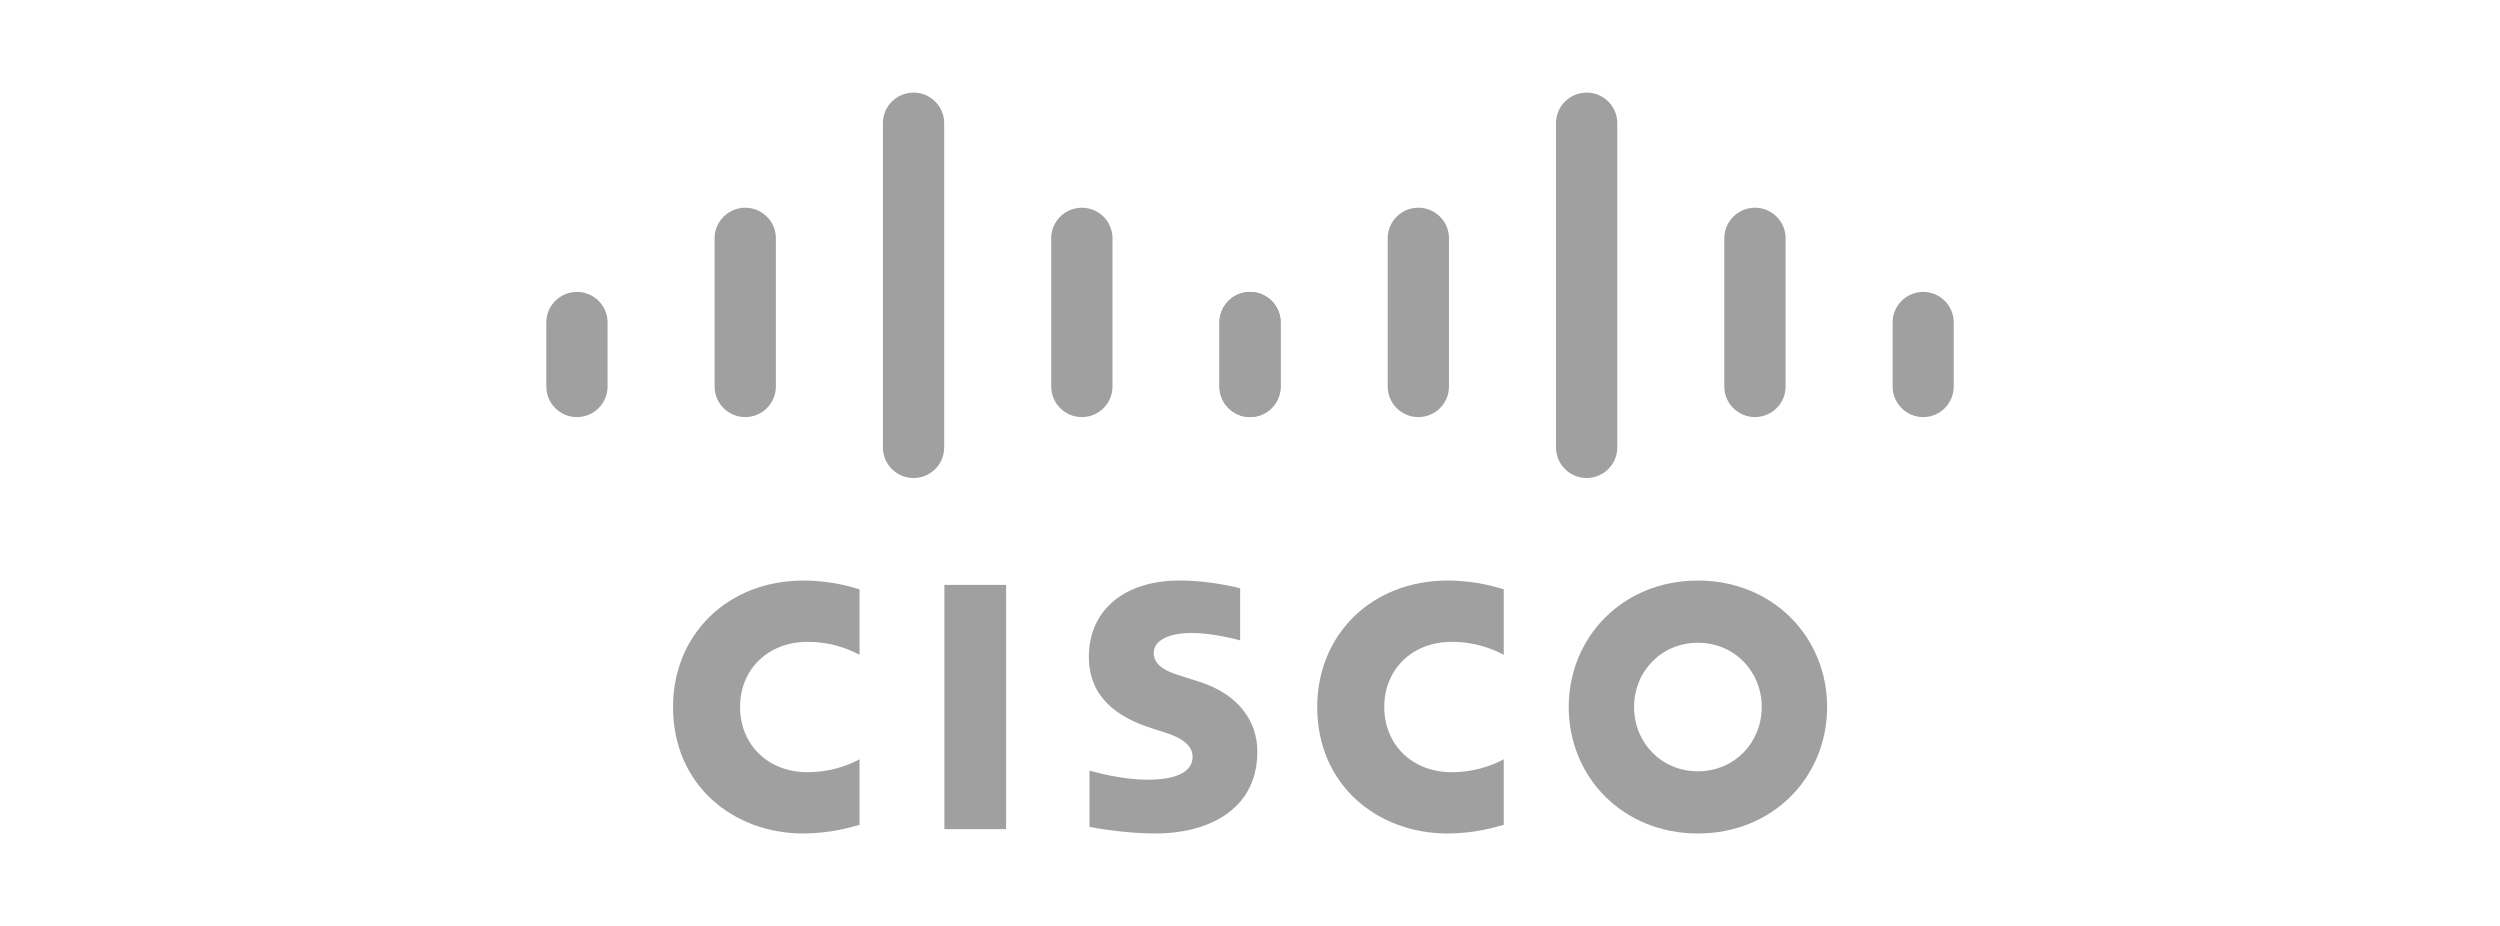
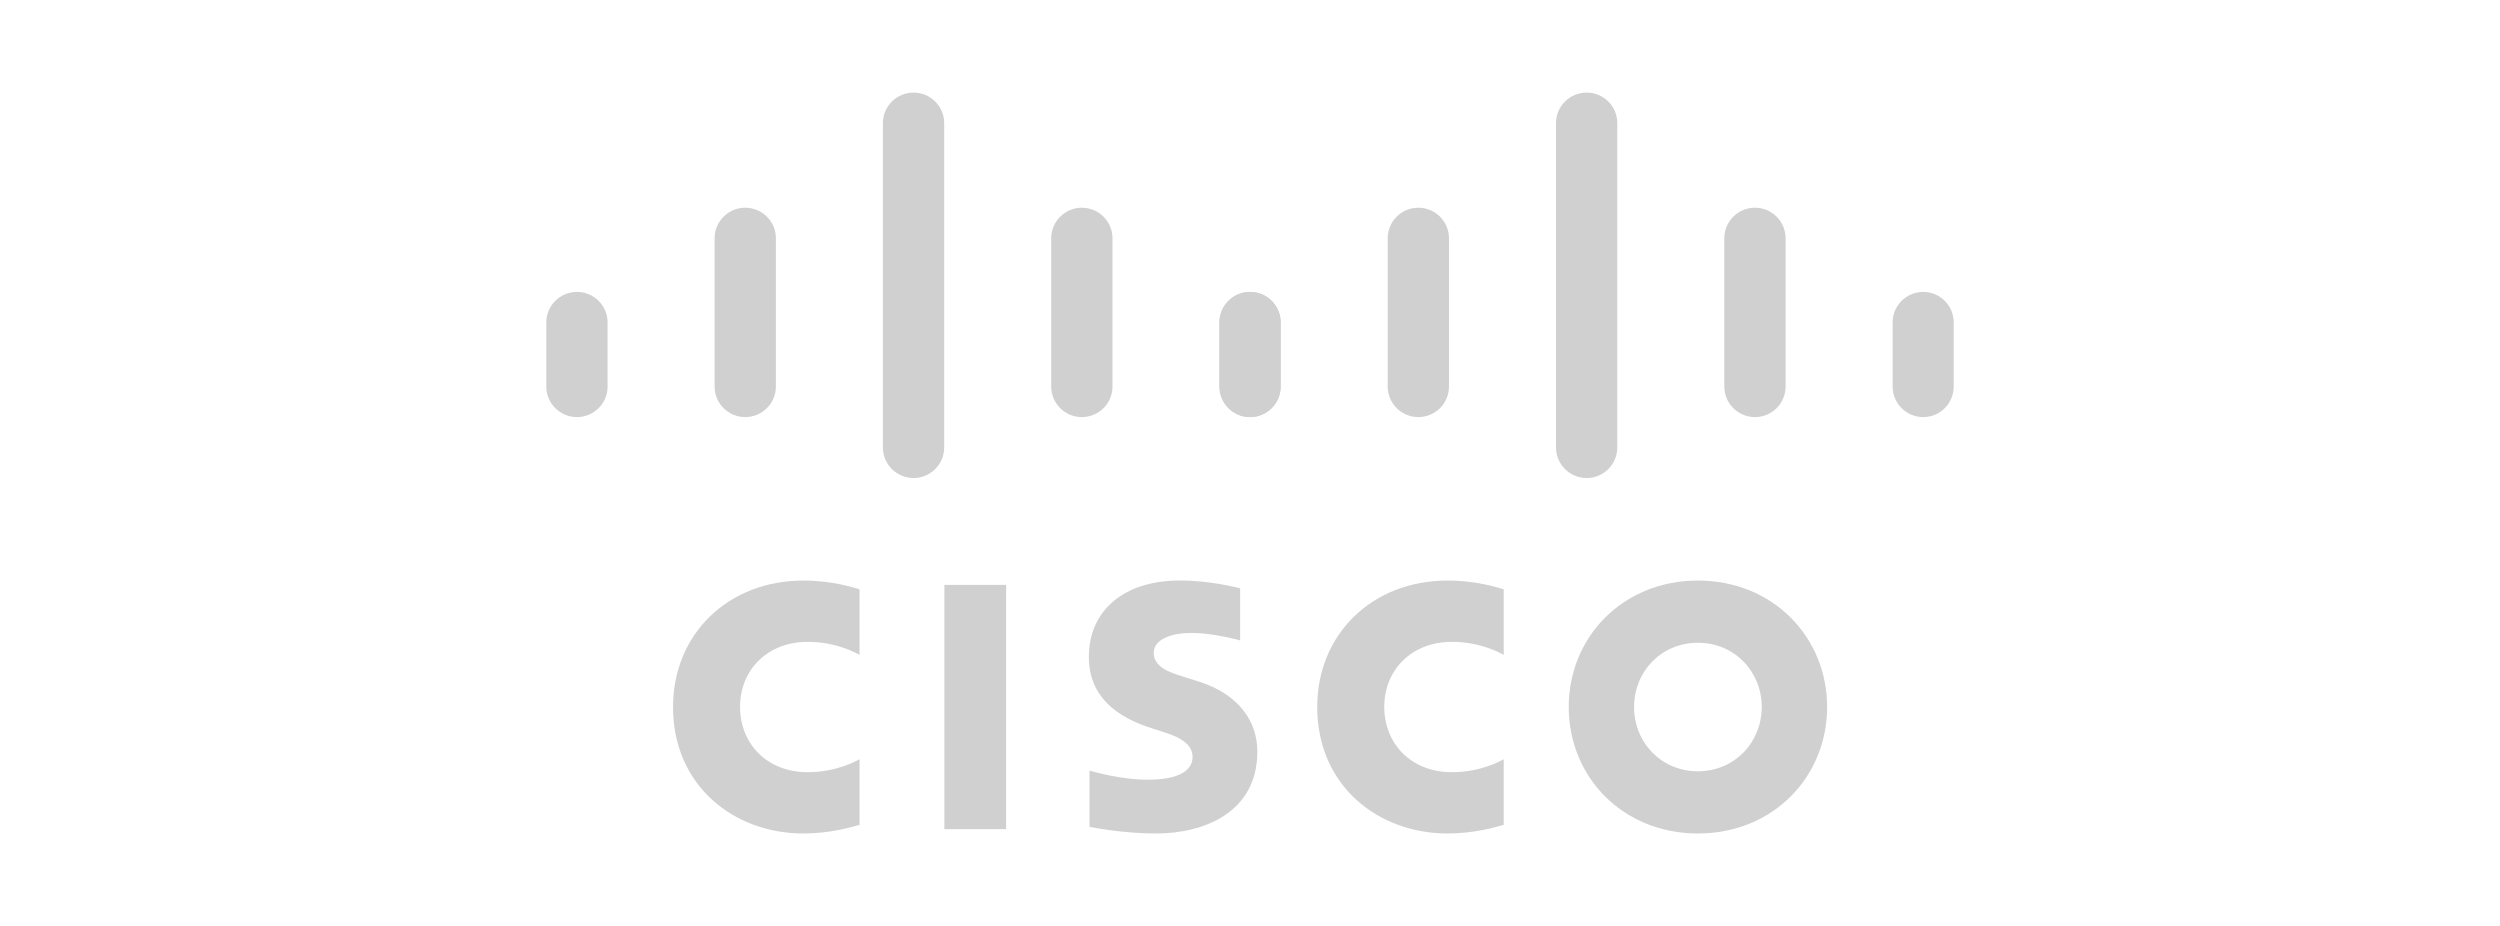
- <svg xmlns="http://www.w3.org/2000/svg" width="100%" height="100%" viewBox="0 0 540 200" version="1.1" xml:space="preserve" style="fill-rule:evenodd;clip-rule:evenodd;stroke-linejoin:round;stroke-miterlimit:1.414;">
+ <svg xmlns="http://www.w3.org/2000/svg" width="100%" height="100%" viewBox="0 0 540 200" version="1.1" xml:space="preserve" style="fill-rule:evenodd;clip-rule:evenodd;stroke-linejoin:round;stroke-miterlimit:2;">
  <g id="cisco">
    <g>
-       <rect id="path268" x="203.988" y="126.336" width="13.331" height="52.76" style="fill:#a0a0a0;fill-rule:nonzero;" />
-       <path id="use360" d="M324.807,141.454c-0.536,-0.278 -4.822,-2.817 -11.198,-2.817c-8.635,0 -14.61,5.993 -14.61,14.073c0,7.84 5.726,14.085 14.61,14.085c6.266,0 10.624,-2.484 11.198,-2.8l0,14.161c-1.655,0.468 -6.203,1.877 -12.157,1.877c-14.986,0 -28.13,-10.324 -28.13,-27.323c0,-15.755 11.907,-27.31 28.13,-27.31c6.275,0 10.903,1.522 12.157,1.893l0,14.161Z" style="fill:#a0a0a0;fill-rule:nonzero;" />
-       <path id="path284" d="M185.66,141.454c-0.536,-0.278 -4.822,-2.817 -11.198,-2.817c-8.635,0 -14.61,5.993 -14.61,14.073c0,7.84 5.726,14.085 14.61,14.085c6.267,0 10.624,-2.484 11.198,-2.8l0,14.161c-1.655,0.468 -6.202,1.877 -12.156,1.877c-14.986,0 -28.131,-10.324 -28.131,-27.323c0,-15.755 11.908,-27.31 28.131,-27.31c6.274,0 10.902,1.522 12.156,1.893l0,14.161Z" style="fill:#a0a0a0;fill-rule:nonzero;" />
-       <path id="path288" d="M366.744,138.835c-7.909,0 -13.783,6.216 -13.783,13.875c0,7.675 5.874,13.887 13.783,13.887c7.9,0 13.791,-6.212 13.791,-13.887c0,-7.659 -5.891,-13.875 -13.791,-13.875m27.915,13.875c0,15.093 -11.667,27.322 -27.915,27.322c-16.249,0 -27.899,-12.229 -27.899,-27.322c0,-15.068 11.65,-27.311 27.899,-27.311c16.248,0 27.915,12.243 27.915,27.311" style="fill:#a0a0a0;fill-rule:nonzero;" />
-       <path id="path292" d="M267.873,138.329c-0.199,-0.064 -5.811,-1.611 -10.422,-1.611c-5.341,0 -8.246,1.788 -8.246,4.322c0,3.214 3.918,4.336 6.11,5.027l3.678,1.168c8.652,2.75 12.596,8.666 12.596,15.093c0,13.255 -11.672,17.708 -21.873,17.708c-7.09,0 -13.732,-1.303 -14.387,-1.442l0,-12.141c1.174,0.295 6.765,1.961 12.588,1.961c6.634,0 9.682,-1.936 9.682,-4.926c0,-2.674 -2.639,-4.217 -5.945,-5.254c-0.807,-0.27 -2.019,-0.65 -2.846,-0.92c-7.423,-2.344 -13.614,-6.701 -13.614,-15.434c0,-9.869 7.398,-16.494 19.686,-16.494c6.49,0 12.596,1.573 12.993,1.679l0,11.264Z" style="fill:#a0a0a0;fill-rule:nonzero;" />
+       <rect id="path268" x="203.988" y="126.336" width="13.331" height="52.76" style="fill:rgb(208,208,208);" />
+       <path id="use360" d="M324.807,141.454C324.271,141.176 319.985,138.637 313.609,138.637C304.974,138.637 298.999,144.63 298.999,152.71C298.999,160.55 304.725,166.795 313.609,166.795C319.875,166.795 324.233,164.311 324.807,163.995L324.807,178.156C323.152,178.624 318.604,180.033 312.65,180.033C297.664,180.033 284.52,169.709 284.52,152.71C284.52,136.955 296.427,125.4 312.65,125.4C318.925,125.4 323.553,126.922 324.807,127.293L324.807,141.454Z" style="fill:rgb(208,208,208);fill-rule:nonzero;" />
+       <path id="path284" d="M185.66,141.454C185.124,141.176 180.838,138.637 174.462,138.637C165.827,138.637 159.852,144.63 159.852,152.71C159.852,160.55 165.578,166.795 174.462,166.795C180.729,166.795 185.086,164.311 185.66,163.995L185.66,178.156C184.005,178.624 179.458,180.033 173.504,180.033C158.518,180.033 145.373,169.709 145.373,152.71C145.373,136.955 157.281,125.4 173.504,125.4C179.778,125.4 184.406,126.922 185.66,127.293L185.66,141.454Z" style="fill:rgb(208,208,208);fill-rule:nonzero;" />
+       <path id="path288" d="M366.744,138.835C358.835,138.835 352.961,145.051 352.961,152.71C352.961,160.385 358.835,166.597 366.744,166.597C374.644,166.597 380.535,160.385 380.535,152.71C380.535,145.051 374.644,138.835 366.744,138.835M394.659,152.71C394.659,167.803 382.992,180.032 366.744,180.032C350.495,180.032 338.845,167.803 338.845,152.71C338.845,137.642 350.495,125.399 366.744,125.399C382.992,125.399 394.659,137.642 394.659,152.71" style="fill:rgb(208,208,208);fill-rule:nonzero;" />
+       <path id="path292" d="M267.873,138.329C267.674,138.265 262.062,136.718 257.451,136.718C252.11,136.718 249.205,138.506 249.205,141.04C249.205,144.254 253.123,145.376 255.315,146.067L258.993,147.235C267.645,149.985 271.589,155.901 271.589,162.328C271.589,175.583 259.917,180.036 249.716,180.036C242.626,180.036 235.984,178.733 235.329,178.594L235.329,166.453C236.503,166.748 242.094,168.414 247.917,168.414C254.551,168.414 257.599,166.478 257.599,163.488C257.599,160.814 254.96,159.271 251.654,158.234C250.847,157.964 249.635,157.584 248.808,157.314C241.385,154.97 235.194,150.613 235.194,141.88C235.194,132.011 242.592,125.386 254.88,125.386C261.37,125.386 267.476,126.959 267.873,127.065L267.873,138.329Z" style="fill:rgb(208,208,208);fill-rule:nonzero;" />
      <g id="g383">
-         <path id="path296" d="M131.238,69.636c0,-3.636 -2.973,-6.583 -6.617,-6.583c-3.644,0 -6.621,2.947 -6.621,6.583l0,13.849c0,3.656 2.977,6.608 6.621,6.608c3.644,0 6.617,-2.952 6.617,-6.608l0,-13.849Z" style="fill:#a0a0a0;fill-rule:nonzero;" />
-         <path id="path300" d="M167.591,51.458c0,-3.636 -2.973,-6.592 -6.617,-6.592c-3.648,0 -6.621,2.956 -6.621,6.592l0,32.029c0,3.656 2.973,6.604 6.621,6.604c3.644,0 6.617,-2.948 6.617,-6.604l0,-32.029Z" style="fill:#a0a0a0;fill-rule:nonzero;" />
-         <path id="path304" d="M203.945,26.587c0,-3.635 -2.973,-6.587 -6.617,-6.587c-3.648,0 -6.621,2.952 -6.621,6.587l0,70.059c0,3.656 2.973,6.608 6.621,6.608c3.644,0 6.617,-2.952 6.617,-6.608l0,-70.059Z" style="fill:#a0a0a0;fill-rule:nonzero;" />
-         <path id="path308" d="M240.298,51.458c0,-3.636 -2.973,-6.592 -6.617,-6.592c-3.648,0 -6.621,2.956 -6.621,6.592l0,32.029c0,3.656 2.973,6.604 6.621,6.604c3.644,0 6.617,-2.948 6.617,-6.604l0,-32.029Z" style="fill:#a0a0a0;fill-rule:nonzero;" />
-         <path id="path312" d="M276.61,69.636c0,-3.636 -2.951,-6.583 -6.578,-6.583c-3.644,0 -6.617,2.947 -6.617,6.583l0,13.849c0,3.656 2.973,6.608 6.617,6.608c3.627,0 6.578,-2.952 6.578,-6.608l0,-13.849Z" style="fill:#a0a0a0;fill-rule:nonzero;" />
+         <path id="path296" d="M131.238,69.636C131.238,66 128.265,63.053 124.621,63.053C120.977,63.053 118,66 118,69.636L118,83.485C118,87.141 120.977,90.093 124.621,90.093C128.265,90.093 131.238,87.141 131.238,83.485L131.238,69.636Z" style="fill:rgb(208,208,208);fill-rule:nonzero;" />
+         <path id="path300" d="M167.591,51.458C167.591,47.822 164.618,44.866 160.974,44.866C157.326,44.866 154.353,47.822 154.353,51.458L154.353,83.487C154.353,87.143 157.326,90.091 160.974,90.091C164.618,90.091 167.591,87.143 167.591,83.487L167.591,51.458Z" style="fill:rgb(208,208,208);fill-rule:nonzero;" />
+         <path id="path304" d="M203.945,26.587C203.945,22.952 200.972,20 197.328,20C193.68,20 190.707,22.952 190.707,26.587L190.707,96.646C190.707,100.302 193.68,103.254 197.328,103.254C200.972,103.254 203.945,100.302 203.945,96.646L203.945,26.587Z" style="fill:rgb(208,208,208);fill-rule:nonzero;" />
+         <path id="path308" d="M240.298,51.458C240.298,47.822 237.325,44.866 233.681,44.866C230.033,44.866 227.06,47.822 227.06,51.458L227.06,83.487C227.06,87.143 230.033,90.091 233.681,90.091C237.325,90.091 240.298,87.143 240.298,83.487L240.298,51.458Z" style="fill:rgb(208,208,208);fill-rule:nonzero;" />
+         <path id="path312" d="M276.61,69.636C276.61,66 273.659,63.053 270.032,63.053C266.388,63.053 263.415,66 263.415,69.636L263.415,83.485C263.415,87.141 266.388,90.093 270.032,90.093C273.659,90.093 276.61,87.141 276.61,83.485L276.61,69.636Z" style="fill:rgb(208,208,208);fill-rule:nonzero;" />
      </g>
      <g id="use385">
-         <path id="path2961" d="M276.627,69.636c0,-3.636 -2.972,-6.583 -6.616,-6.583c-3.645,0 -6.621,2.947 -6.621,6.583l0,13.849c0,3.656 2.976,6.608 6.621,6.608c3.644,0 6.616,-2.952 6.616,-6.608l0,-13.849Z" style="fill:#a0a0a0;fill-rule:nonzero;" />
-         <path id="path3001" d="M312.98,51.458c0,-3.636 -2.972,-6.592 -6.616,-6.592c-3.649,0 -6.621,2.956 -6.621,6.592l0,32.029c0,3.656 2.972,6.604 6.621,6.604c3.644,0 6.616,-2.948 6.616,-6.604l0,-32.029Z" style="fill:#a0a0a0;fill-rule:nonzero;" />
-         <path id="path3041" d="M349.334,26.587c0,-3.635 -2.973,-6.587 -6.617,-6.587c-3.648,0 -6.621,2.952 -6.621,6.587l0,70.059c0,3.656 2.973,6.608 6.621,6.608c3.644,0 6.617,-2.952 6.617,-6.608l0,-70.059Z" style="fill:#a0a0a0;fill-rule:nonzero;" />
-         <path id="path3081" d="M385.688,51.458c0,-3.636 -2.973,-6.592 -6.617,-6.592c-3.648,0 -6.621,2.956 -6.621,6.592l0,32.029c0,3.656 2.973,6.604 6.621,6.604c3.644,0 6.617,-2.948 6.617,-6.604l0,-32.029Z" style="fill:#a0a0a0;fill-rule:nonzero;" />
-         <path id="path3121" d="M422,69.636c0,-3.636 -2.952,-6.583 -6.579,-6.583c-3.644,0 -6.616,2.947 -6.616,6.583l0,13.849c0,3.656 2.972,6.608 6.616,6.608c3.627,0 6.579,-2.952 6.579,-6.608l0,-13.849Z" style="fill:#a0a0a0;fill-rule:nonzero;" />
+         <path id="path2961" d="M276.627,69.636C276.627,66 273.655,63.053 270.011,63.053C266.366,63.053 263.39,66 263.39,69.636L263.39,83.485C263.39,87.141 266.366,90.093 270.011,90.093C273.655,90.093 276.627,87.141 276.627,83.485L276.627,69.636Z" style="fill:rgb(208,208,208);fill-rule:nonzero;" />
+         <path id="path3001" d="M312.98,51.458C312.98,47.822 310.008,44.866 306.364,44.866C302.715,44.866 299.743,47.822 299.743,51.458L299.743,83.487C299.743,87.143 302.715,90.091 306.364,90.091C310.008,90.091 312.98,87.143 312.98,83.487L312.98,51.458Z" style="fill:rgb(208,208,208);fill-rule:nonzero;" />
+         <path id="path3041" d="M349.334,26.587C349.334,22.952 346.361,20 342.717,20C339.069,20 336.096,22.952 336.096,26.587L336.096,96.646C336.096,100.302 339.069,103.254 342.717,103.254C346.361,103.254 349.334,100.302 349.334,96.646L349.334,26.587Z" style="fill:rgb(208,208,208);fill-rule:nonzero;" />
+         <path id="path3081" d="M385.688,51.458C385.688,47.822 382.715,44.866 379.071,44.866C375.423,44.866 372.45,47.822 372.45,51.458L372.45,83.487C372.45,87.143 375.423,90.091 379.071,90.091C382.715,90.091 385.688,87.143 385.688,83.487L385.688,51.458Z" style="fill:rgb(208,208,208);fill-rule:nonzero;" />
+         <path id="path3121" d="M422,69.636C422,66 419.048,63.053 415.421,63.053C411.777,63.053 408.805,66 408.805,69.636L408.805,83.485C408.805,87.141 411.777,90.093 415.421,90.093C419.048,90.093 422,87.141 422,83.485L422,69.636Z" style="fill:rgb(208,208,208);fill-rule:nonzero;" />
      </g>
    </g>
  </g>
</svg>
